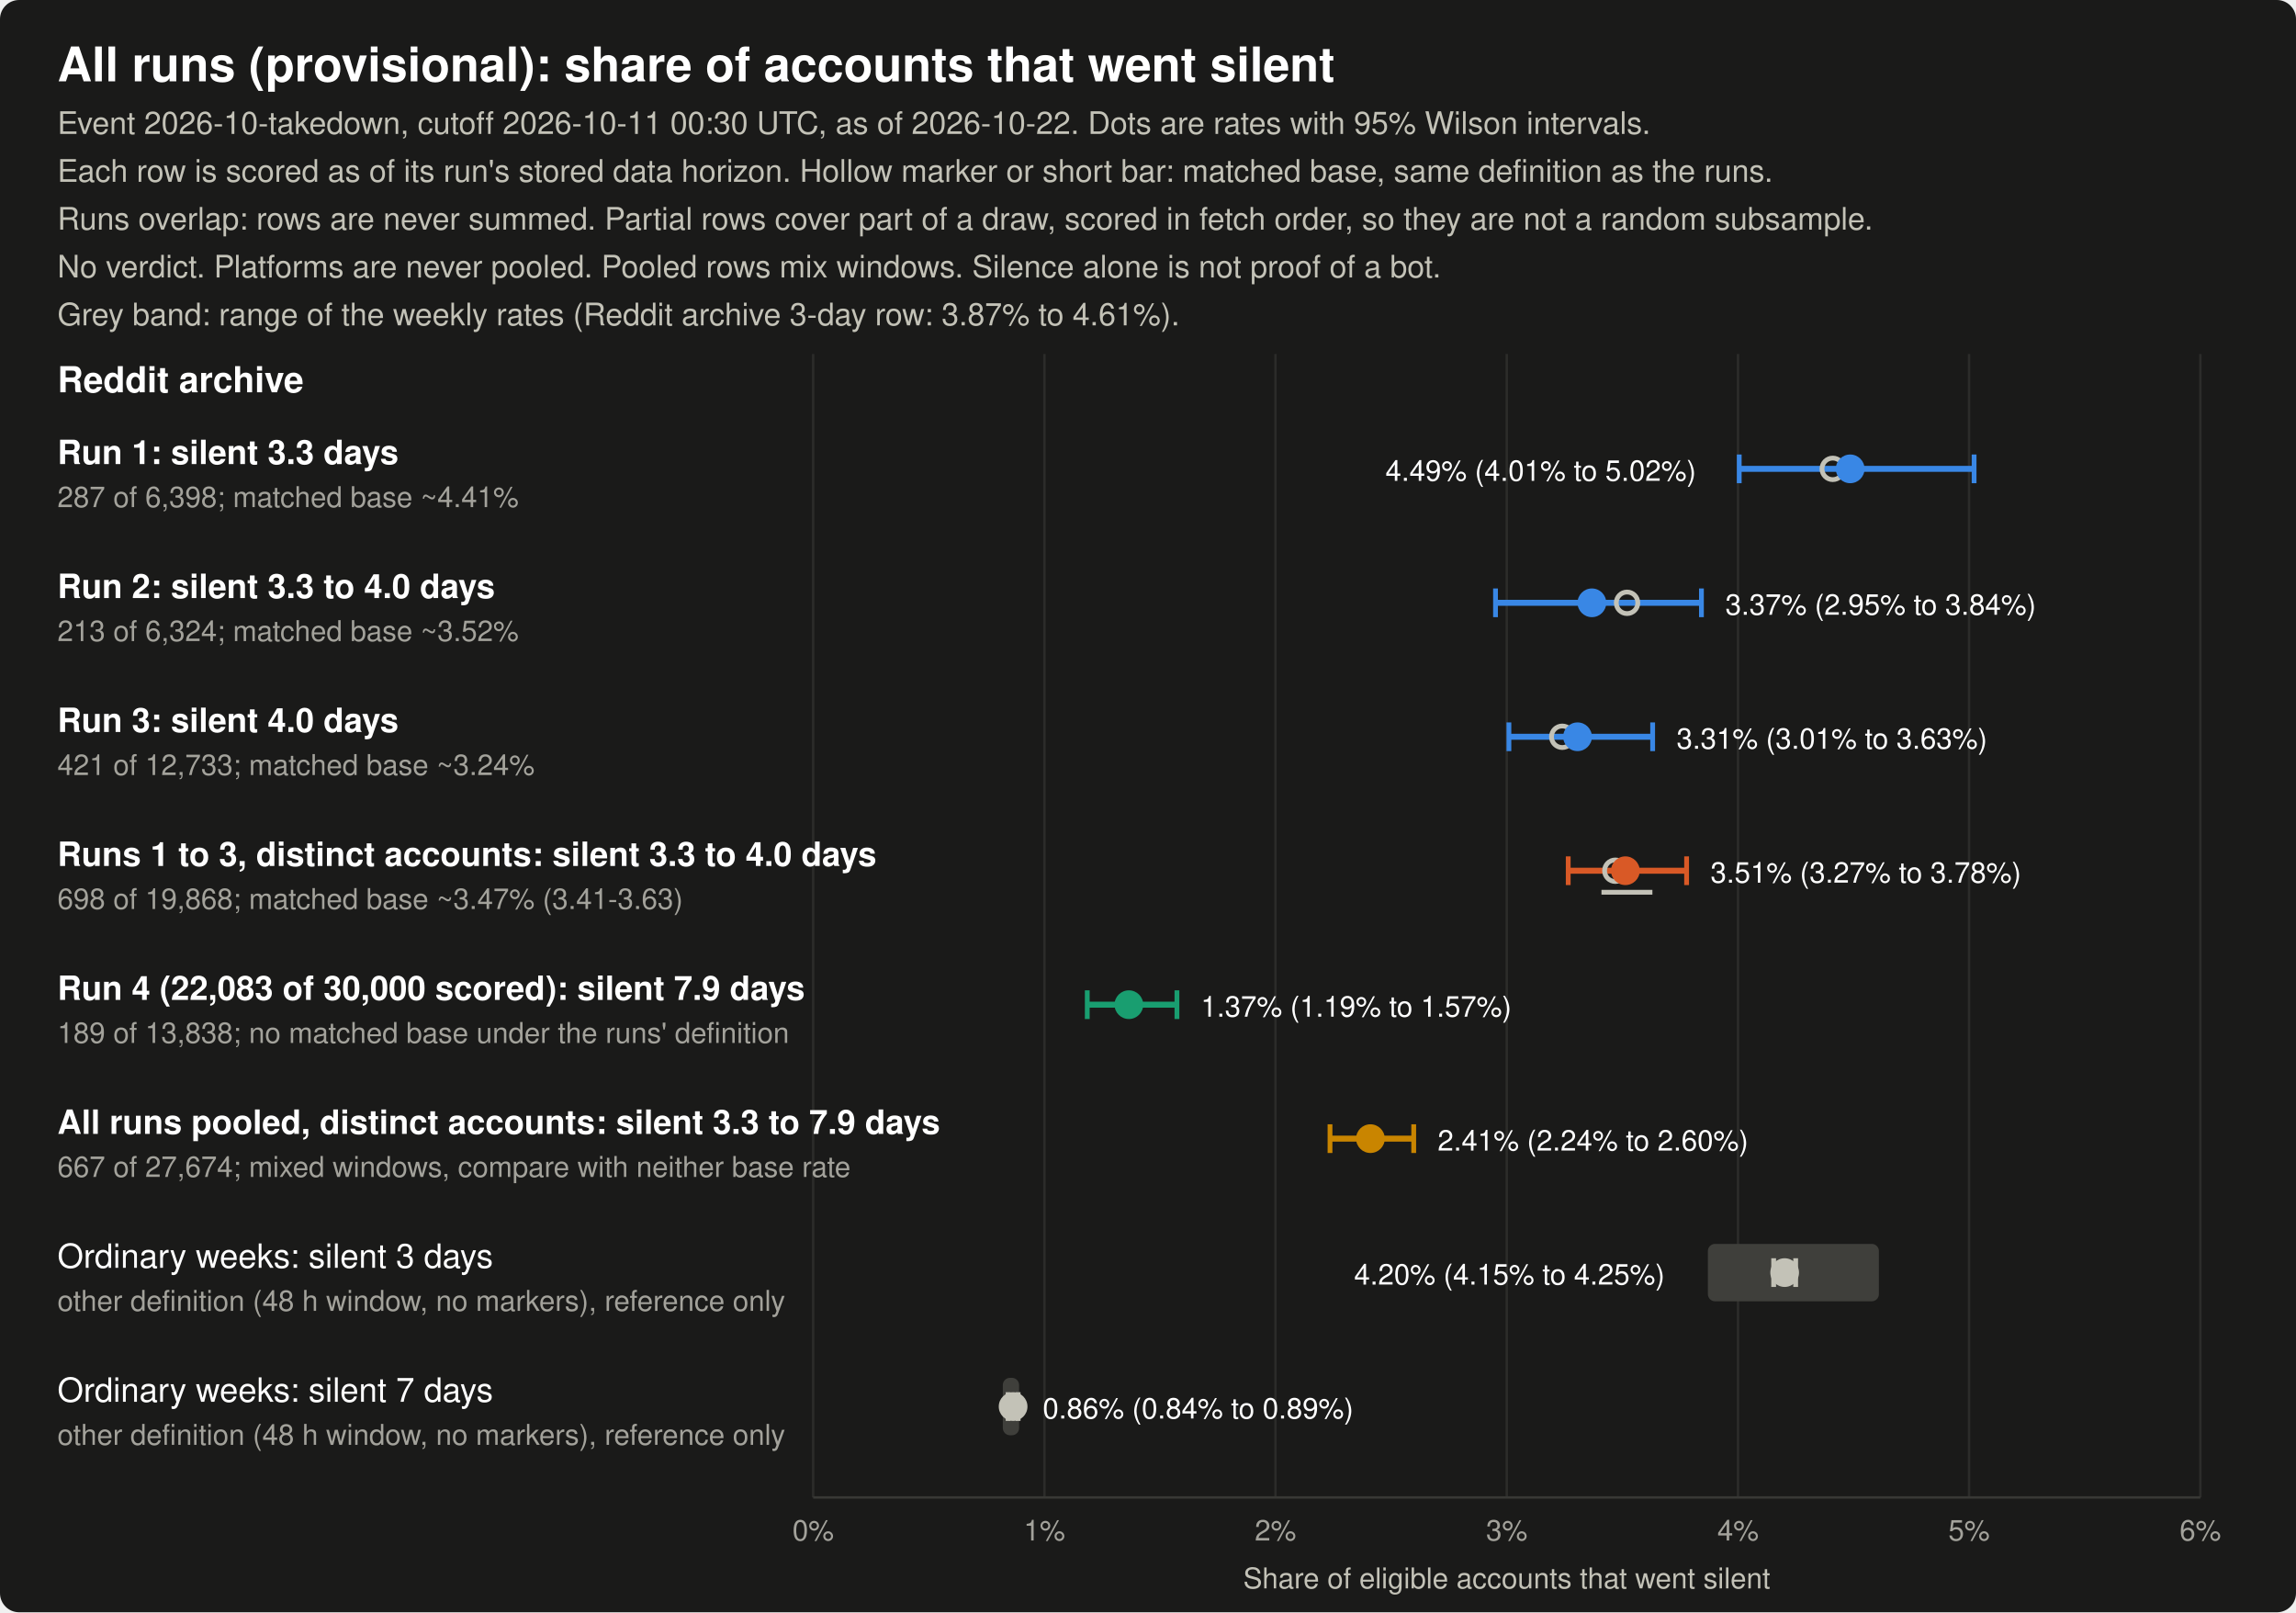
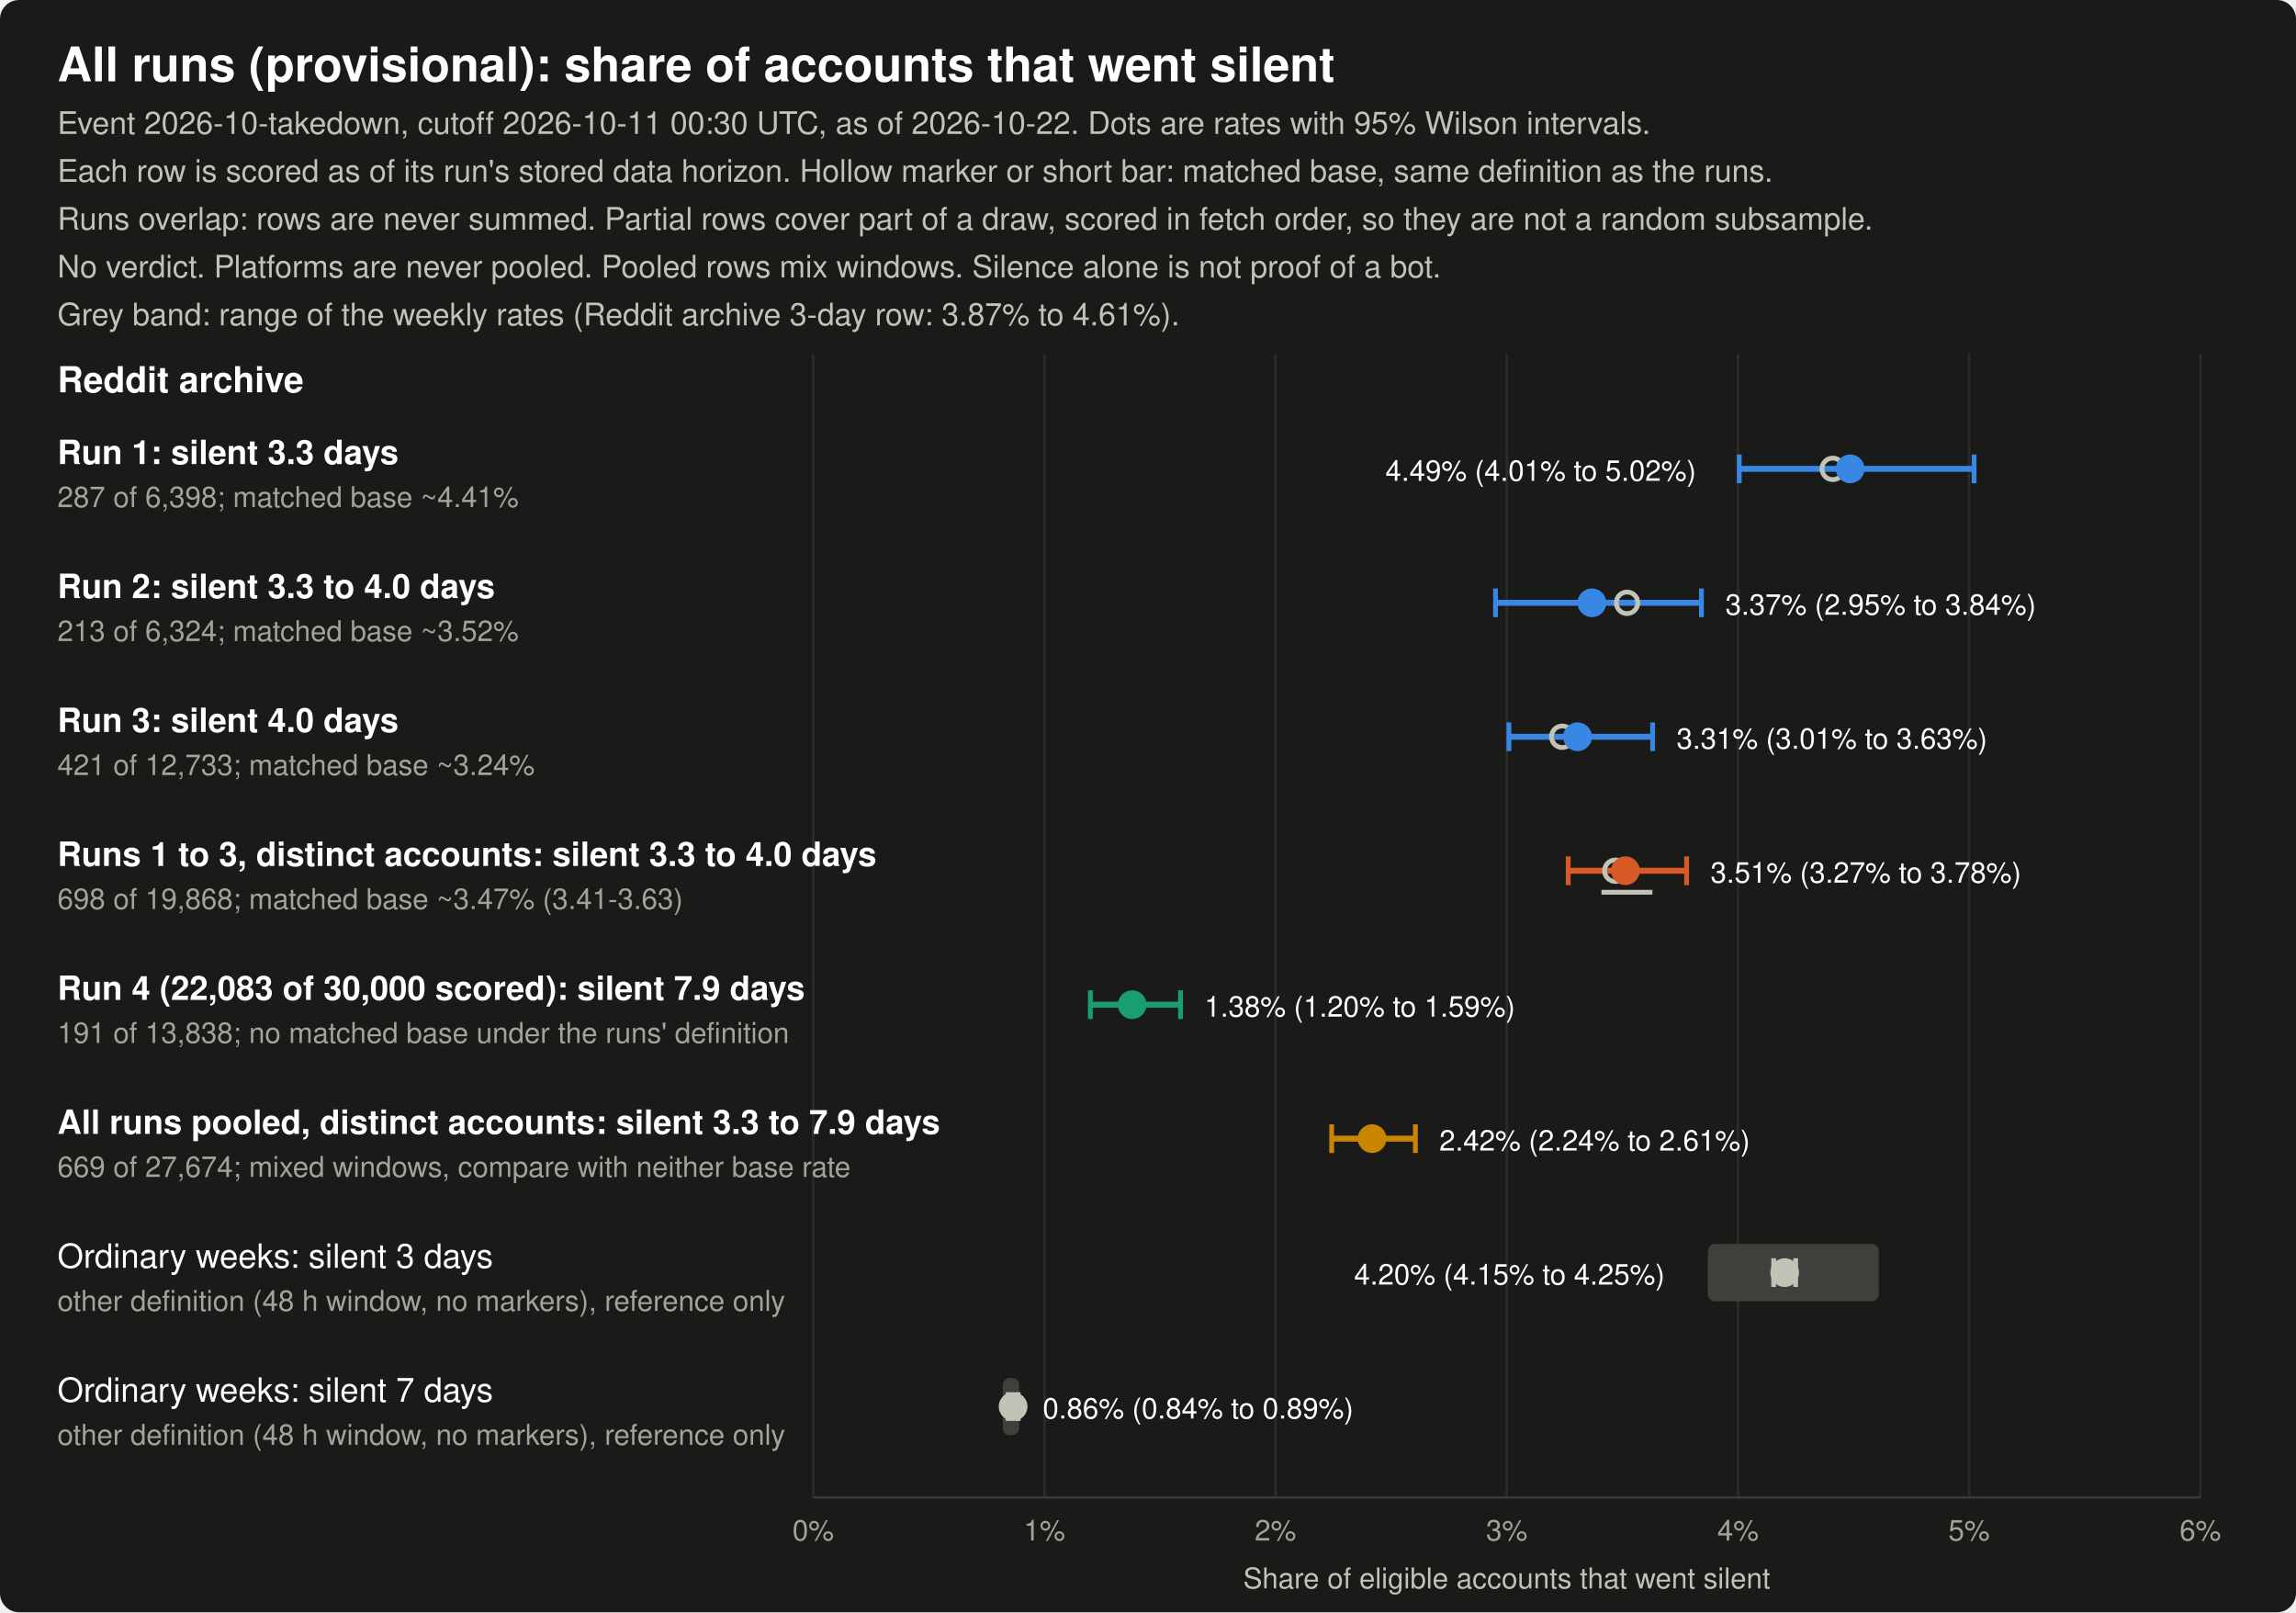
<svg xmlns="http://www.w3.org/2000/svg" width="960" height="674" viewBox="0 0 960 674" role="img" aria-labelledby="t d" font-family="-apple-system, BlinkMacSystemFont, 'Segoe UI', Helvetica, Arial, sans-serif">
  <rect width="960" height="674" rx="8" fill="#1a1a19" />
  <text x="24.0" y="34.0" font-size="20" fill="#ffffff" font-weight="bold">All runs (provisional): share of accounts that went silent</text>
  <text x="24.0" y="56.0" font-size="13" fill="#c3c2b7">Event 2026-10-takedown, cutoff 2026-10-11 00:30 UTC, as of 2026-10-22. Dots are rates with 95% Wilson intervals.</text>
  <text x="24.0" y="76.0" font-size="13" fill="#c3c2b7">Each row is scored as of its run's stored data horizon. Hollow marker or short bar: matched base, same definition as the runs.</text>
  <text x="24.0" y="96.0" font-size="13" fill="#c3c2b7">Runs overlap: rows are never summed. Partial rows cover part of a draw, scored in fetch order, so they are not a random subsample.</text>
  <text x="24.0" y="116.0" font-size="13" fill="#c3c2b7">No verdict. Platforms are never pooled. Pooled rows mix windows. Silence alone is not proof of a bot.</text>
  <text x="24.0" y="136.0" font-size="13" fill="#c3c2b7">Grey band: range of the weekly rates (Reddit archive 3-day row: 3.87% to 4.61%).</text>
  <text x="24.0" y="164.0" font-size="15" fill="#ffffff" font-weight="bold">Reddit archive</text>
  <line x1="340.0" y1="148" x2="340.0" y2="626" stroke="#2c2c2a" stroke-width="1" />
  <text x="340.0" y="644.0" font-size="12" fill="#a3a29b" text-anchor="middle">0%</text>
  <line x1="436.7" y1="148" x2="436.7" y2="626" stroke="#2c2c2a" stroke-width="1" />
  <text x="436.7" y="644.0" font-size="12" fill="#a3a29b" text-anchor="middle">1%</text>
  <line x1="533.3" y1="148" x2="533.3" y2="626" stroke="#2c2c2a" stroke-width="1" />
  <text x="533.3" y="644.0" font-size="12" fill="#a3a29b" text-anchor="middle">2%</text>
  <line x1="630.0" y1="148" x2="630.0" y2="626" stroke="#2c2c2a" stroke-width="1" />
  <text x="630.0" y="644.0" font-size="12" fill="#a3a29b" text-anchor="middle">3%</text>
  <line x1="726.7" y1="148" x2="726.7" y2="626" stroke="#2c2c2a" stroke-width="1" />
  <text x="726.7" y="644.0" font-size="12" fill="#a3a29b" text-anchor="middle">4%</text>
  <line x1="823.3" y1="148" x2="823.3" y2="626" stroke="#2c2c2a" stroke-width="1" />
  <text x="823.3" y="644.0" font-size="12" fill="#a3a29b" text-anchor="middle">5%</text>
  <line x1="920.0" y1="148" x2="920.0" y2="626" stroke="#2c2c2a" stroke-width="1" />
  <text x="920.0" y="644.0" font-size="12" fill="#a3a29b" text-anchor="middle">6%</text>
  <line x1="340" y1="626" x2="920" y2="626" stroke="#383835" stroke-width="1" />
  <text x="630.0" y="664.0" font-size="12" fill="#c3c2b7" text-anchor="middle">Share of eligible accounts that went silent</text>
  <text x="24.0" y="194.0" font-size="14" fill="#ffffff" font-weight="bold">Run 1: silent 3.3 days</text>
  <text x="24.0" y="212.0" font-size="12" fill="#a3a29b">287 of 6,398; matched base ~4.41%</text>
  <line x1="727.2" y1="196" x2="825.4" y2="196" stroke="#3987e5" stroke-width="2.5" />
  <line x1="727.2" y1="190" x2="727.2" y2="202" stroke="#3987e5" stroke-width="2" />
  <line x1="825.4" y1="190" x2="825.4" y2="202" stroke="#3987e5" stroke-width="2" />
  <circle cx="766.3" cy="196" r="4.5" fill="none" stroke="#c3c2b7" stroke-width="2" />
  <circle cx="773.6" cy="196" r="6" fill="#3987e5" />
  <text x="709.2" y="201.0" font-size="12" fill="#ffffff" text-anchor="end">4.49% (4.01% to 5.02%)</text>
  <text x="24.0" y="250.0" font-size="14" fill="#ffffff" font-weight="bold">Run 2: silent 3.3 to 4.0 days</text>
  <text x="24.0" y="268.0" font-size="12" fill="#a3a29b">213 of 6,324; matched base ~3.52%</text>
  <line x1="625.3" y1="252" x2="711.4" y2="252" stroke="#3987e5" stroke-width="2.5" />
  <line x1="625.3" y1="246" x2="625.3" y2="258" stroke="#3987e5" stroke-width="2" />
  <line x1="711.4" y1="246" x2="711.4" y2="258" stroke="#3987e5" stroke-width="2" />
  <circle cx="680.3" cy="252" r="4.5" fill="none" stroke="#c3c2b7" stroke-width="2" />
  <circle cx="665.6" cy="252" r="6" fill="#3987e5" />
  <text x="721.4" y="257.0" font-size="12" fill="#ffffff">3.37% (2.95% to 3.84%)</text>
  <text x="24.0" y="306.0" font-size="14" fill="#ffffff" font-weight="bold">Run 3: silent 4.0 days</text>
  <text x="24.0" y="324.0" font-size="12" fill="#a3a29b">421 of 12,733; matched base ~3.24%</text>
  <line x1="630.9" y1="308" x2="691.0" y2="308" stroke="#3987e5" stroke-width="2.5" />
  <line x1="630.9" y1="302" x2="630.9" y2="314" stroke="#3987e5" stroke-width="2" />
  <line x1="691.0" y1="302" x2="691.0" y2="314" stroke="#3987e5" stroke-width="2" />
  <circle cx="653.2" cy="308" r="4.5" fill="none" stroke="#c3c2b7" stroke-width="2" />
  <circle cx="659.6" cy="308" r="6" fill="#3987e5" />
  <text x="701.0" y="313.0" font-size="12" fill="#ffffff">3.31% (3.01% to 3.63%)</text>
  <text x="24.0" y="362.0" font-size="14" fill="#ffffff" font-weight="bold">Runs 1 to 3, distinct accounts: silent 3.3 to 4.0 days</text>
  <text x="24.0" y="380.0" font-size="12" fill="#a3a29b">698 of 19,868; matched base ~3.47% (3.41-3.63)</text>
  <line x1="655.7" y1="364" x2="705.2" y2="364" stroke="#d95926" stroke-width="2.5" />
  <line x1="655.7" y1="358" x2="655.7" y2="370" stroke="#d95926" stroke-width="2" />
  <line x1="705.2" y1="358" x2="705.2" y2="370" stroke="#d95926" stroke-width="2" />
  <line x1="669.6" y1="373" x2="690.9" y2="373" stroke="#c3c2b7" stroke-width="2" />
  <circle cx="675.4" cy="364" r="4.5" fill="none" stroke="#c3c2b7" stroke-width="2" />
  <circle cx="679.6" cy="364" r="6" fill="#d95926" />
  <text x="715.2" y="369.0" font-size="12" fill="#ffffff">3.51% (3.27% to 3.78%)</text>
  <text x="24.0" y="418.0" font-size="14" fill="#ffffff" font-weight="bold">Run 4 (22,083 of 30,000 scored): silent 7.9 days</text>
-   <text x="24.0" y="436.0" font-size="12" fill="#a3a29b">189 of 13,838; no matched base under the runs' definition</text>
-   <line x1="454.6" y1="420" x2="492.1" y2="420" stroke="#199e70" stroke-width="2.5" />
-   <line x1="454.6" y1="414" x2="454.6" y2="426" stroke="#199e70" stroke-width="2" />
-   <line x1="492.1" y1="414" x2="492.1" y2="426" stroke="#199e70" stroke-width="2" />
-   <circle cx="472.0" cy="420" r="6" fill="#199e70" />
-   <text x="502.1" y="425.0" font-size="12" fill="#ffffff">1.37% (1.19% to 1.57%)</text>
+   <text x="24.0" y="436.0" font-size="12" fill="#a3a29b">191 of 13,838; no matched base under the runs' definition</text>
+   <line x1="455.9" y1="420" x2="493.6" y2="420" stroke="#199e70" stroke-width="2.5" />
+   <line x1="455.9" y1="414" x2="455.9" y2="426" stroke="#199e70" stroke-width="2" />
+   <line x1="493.6" y1="414" x2="493.6" y2="426" stroke="#199e70" stroke-width="2" />
+   <circle cx="473.4" cy="420" r="6" fill="#199e70" />
+   <text x="503.6" y="425.0" font-size="12" fill="#ffffff">1.38% (1.20% to 1.59%)</text>
  <text x="24.0" y="474.0" font-size="14" fill="#ffffff" font-weight="bold">All runs pooled, distinct accounts: silent 3.3 to 7.9 days</text>
-   <text x="24.0" y="492.0" font-size="12" fill="#a3a29b">667 of 27,674; mixed windows, compare with neither base rate</text>
-   <line x1="556.1" y1="476" x2="591.1" y2="476" stroke="#c98500" stroke-width="2.5" />
-   <line x1="556.1" y1="470" x2="556.1" y2="482" stroke="#c98500" stroke-width="2" />
-   <line x1="591.1" y1="470" x2="591.1" y2="482" stroke="#c98500" stroke-width="2" />
-   <circle cx="573.0" cy="476" r="6" fill="#c98500" />
-   <text x="601.1" y="481.0" font-size="12" fill="#ffffff">2.41% (2.24% to 2.60%)</text>
+   <text x="24.0" y="492.0" font-size="12" fill="#a3a29b">669 of 27,674; mixed windows, compare with neither base rate</text>
+   <line x1="556.8" y1="476" x2="591.8" y2="476" stroke="#c98500" stroke-width="2.5" />
+   <line x1="556.8" y1="470" x2="556.8" y2="482" stroke="#c98500" stroke-width="2" />
+   <line x1="591.8" y1="470" x2="591.8" y2="482" stroke="#c98500" stroke-width="2" />
+   <circle cx="573.7" cy="476" r="6" fill="#c98500" />
+   <text x="601.8" y="481.0" font-size="12" fill="#ffffff">2.42% (2.24% to 2.61%)</text>
  <text x="24.0" y="530.0" font-size="14" fill="#ffffff">Ordinary weeks: silent 3 days</text>
  <text x="24.0" y="548.0" font-size="12" fill="#a3a29b">other definition (48 h window, no markers), reference only</text>
  <rect x="714.1" y="520" width="71.5" height="24" rx="3" fill="#3f3f3b" />
  <line x1="741.6" y1="532" x2="750.8" y2="532" stroke="#c3c2b7" stroke-width="2.5" />
  <line x1="741.6" y1="526" x2="741.6" y2="538" stroke="#c3c2b7" stroke-width="2" />
  <line x1="750.8" y1="526" x2="750.8" y2="538" stroke="#c3c2b7" stroke-width="2" />
  <circle cx="746.2" cy="532" r="6" fill="#c3c2b7" />
  <text x="696.1" y="537.0" font-size="12" fill="#ffffff" text-anchor="end">4.20% (4.15% to 4.25%)</text>
  <text x="24.0" y="586.0" font-size="14" fill="#ffffff">Ordinary weeks: silent 7 days</text>
  <text x="24.0" y="604.0" font-size="12" fill="#a3a29b">other definition (48 h window, no markers), reference only</text>
  <rect x="419.3" y="576" width="6.8" height="24" rx="3" fill="#3f3f3b" />
  <line x1="421.5" y1="588" x2="425.7" y2="588" stroke="#c3c2b7" stroke-width="2.5" />
  <line x1="421.5" y1="582" x2="421.5" y2="594" stroke="#c3c2b7" stroke-width="2" />
  <line x1="425.7" y1="582" x2="425.7" y2="594" stroke="#c3c2b7" stroke-width="2" />
  <circle cx="423.6" cy="588" r="6" fill="#c3c2b7" />
  <text x="436.0" y="593.0" font-size="12" fill="#ffffff">0.86% (0.84% to 0.89%)</text>
</svg>
